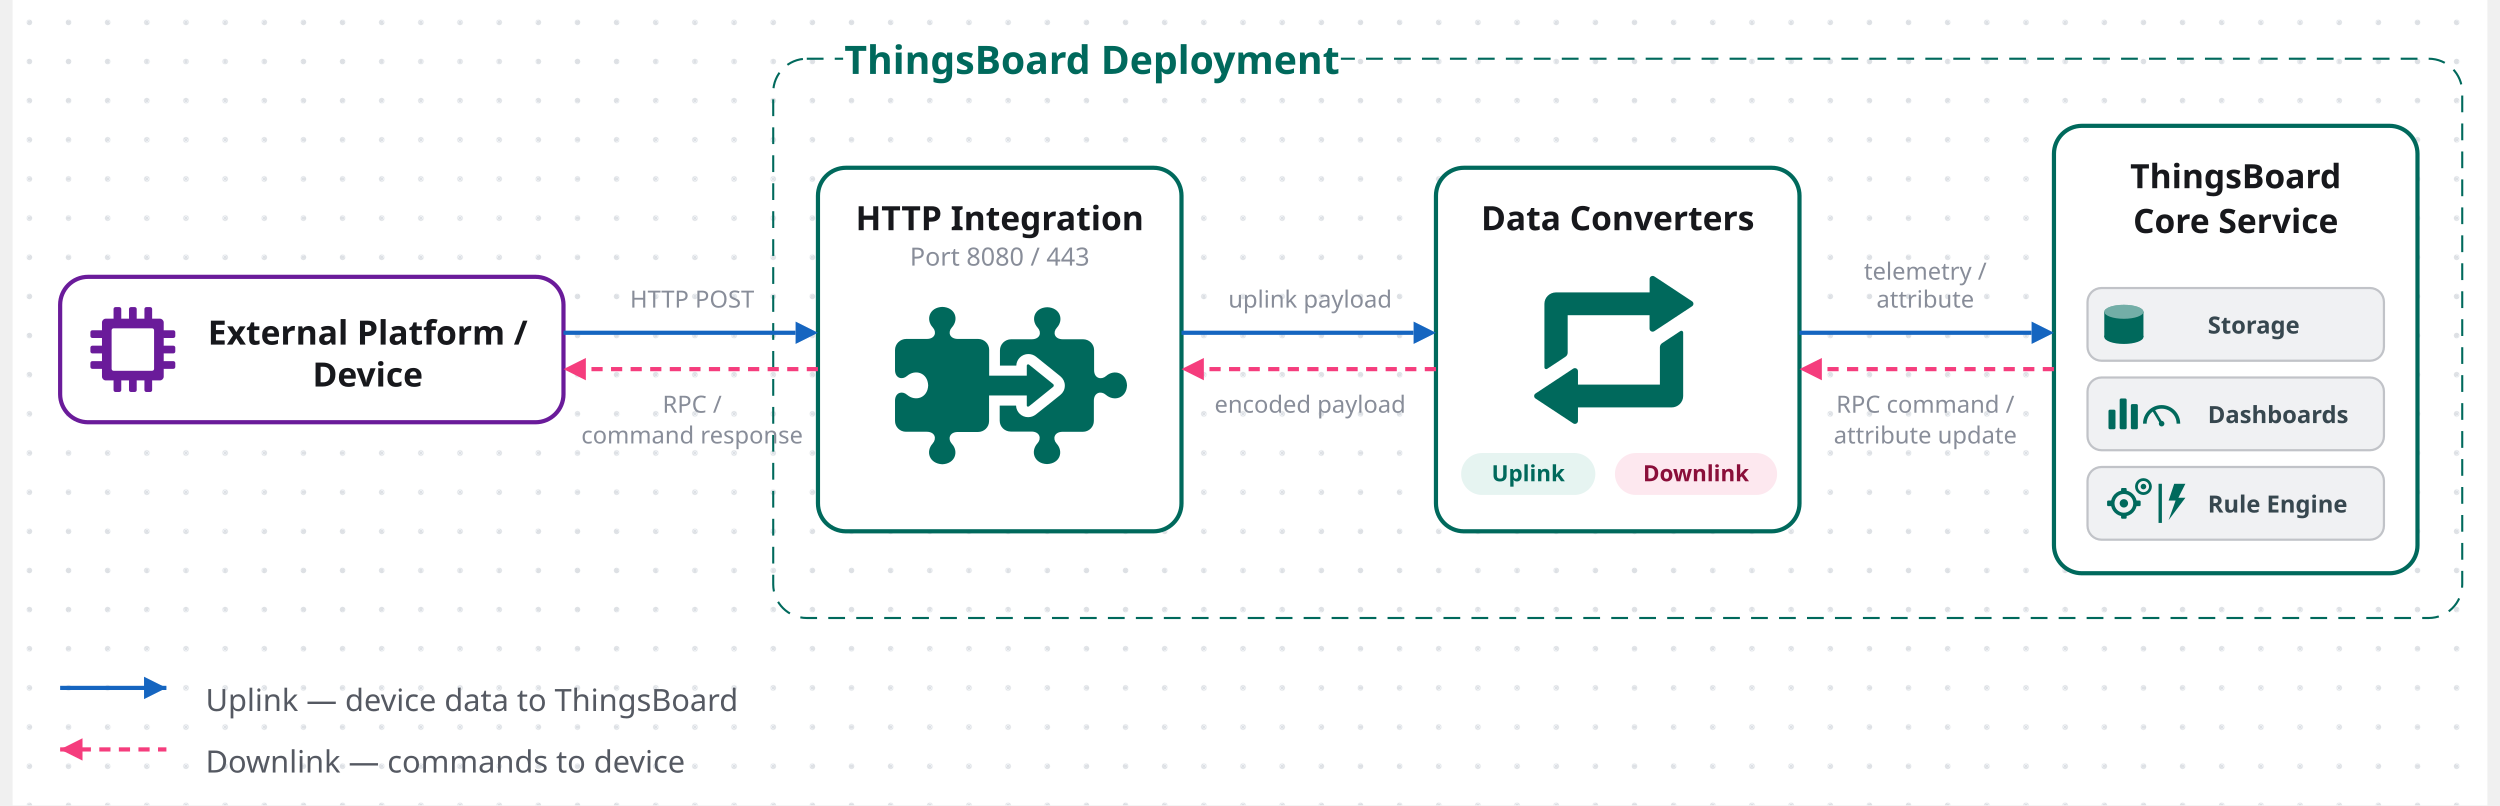
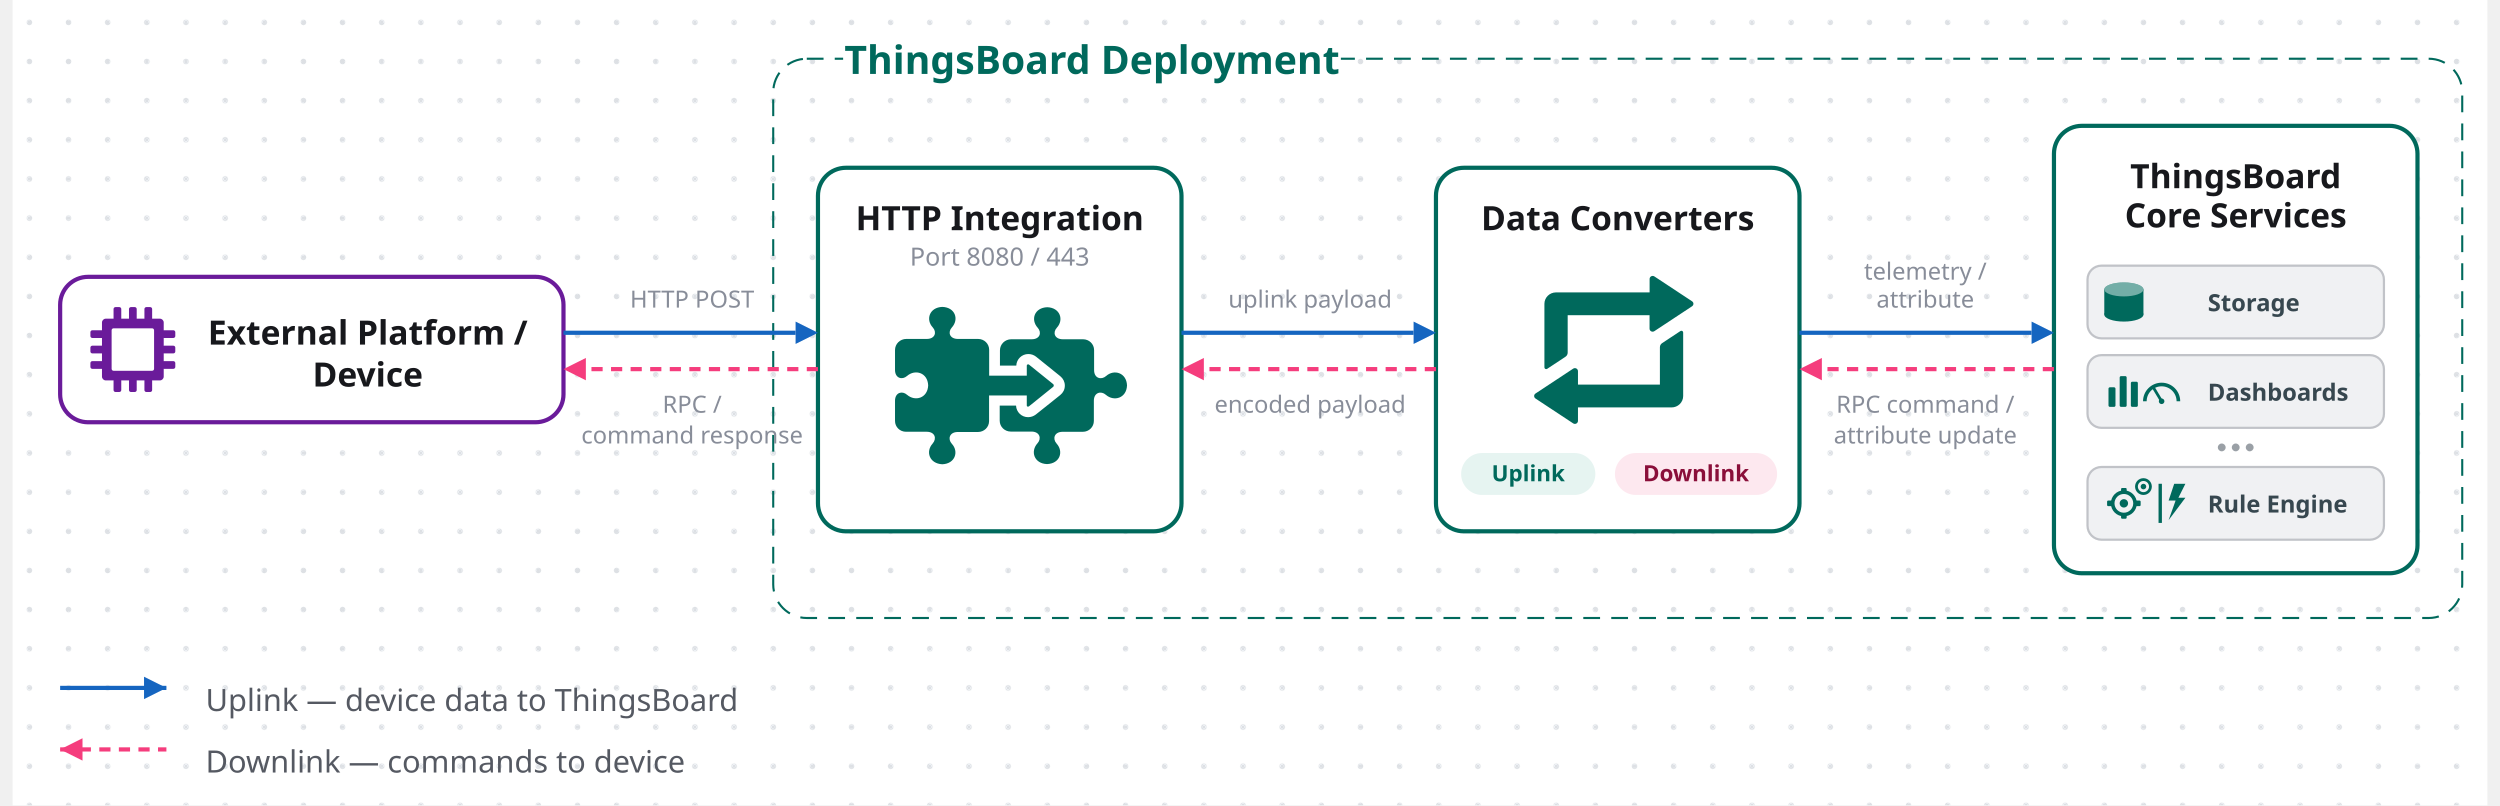
<svg xmlns="http://www.w3.org/2000/svg" width="1400" height="451" viewBox="-41 13 885 288">
  <defs>
    <pattern id="dots" x="0" y="0" width="14" height="14" patternUnits="userSpaceOnUse">
      <circle cx="7" cy="7" r="1" fill="#dde0e4" />
    </pattern>
    <clipPath id="clip0">
      <path fill="#fff" d="M-41 13h885v288H-41z" />
    </clipPath>
  </defs>
  <g clip-path="url(#clip0)">
    <path fill="#fff" d="M-41 13h885v288H-41z" />
    <rect x="-41" y="13" width="885" height="288" fill="url(#dots)" />
    <g transform="translate(0,33)">
      <rect x="-24" y="79" width="180" height="52" rx="10" fill="#fff" stroke="#6a1b9a" stroke-width="1.5" />
      <g transform="translate(-18.7,84.3) scale(0.69)" fill="#6a1b9a">
        <rect x="14" y="14" width="32" height="32" rx="2" fill="#6a1b9a" />
        <rect x="19" y="19" width="22" height="22" rx="1" fill="#fff" />
        <rect x="20" y="8" width="4" height="7" rx="1" />
        <rect x="28" y="8" width="4" height="7" rx="1" />
        <rect x="36" y="8" width="4" height="7" rx="1" />
        <rect x="20" y="45" width="4" height="7" rx="1" />
        <rect x="28" y="45" width="4" height="7" rx="1" />
        <rect x="36" y="45" width="4" height="7" rx="1" />
        <rect x="8" y="20" width="7" height="4" rx="1" />
        <rect x="8" y="28" width="7" height="4" rx="1" />
        <rect x="8" y="36" width="7" height="4" rx="1" />
        <rect x="45" y="20" width="7" height="4" rx="1" />
        <rect x="45" y="28" width="7" height="4" rx="1" />
        <rect x="45" y="36" width="7" height="4" rx="1" />
      </g>
      <text x="86" y="99" text-anchor="middle" font-family="system-ui,sans-serif" font-size="12" fill="#17181c" font-weight="600" dominant-baseline="middle">External Platform /</text>
      <text x="86" y="114" text-anchor="middle" font-family="system-ui,sans-serif" font-size="12" fill="#17181c" font-weight="600" dominant-baseline="middle">Device</text>
      <rect x="231" y="1" width="604" height="200" rx="12" fill="none" stroke="#00695c" stroke-width="0.75" stroke-dasharray="6,4" />
      <rect x="256" y="-6" width="178" height="14" fill="#fff" />
      <text x="345" y="1" text-anchor="middle" font-family="system-ui,sans-serif" font-size="14" fill="#00695c" font-weight="600" dominant-baseline="central" textLength="174" lengthAdjust="spacing">ThingsBoard Deployment</text>
      <rect x="247" y="40" width="130" height="130" rx="10" fill="#fff" stroke="#00695c" stroke-width="1.5" />
      <text x="312" y="53" text-anchor="middle" font-family="system-ui,sans-serif" font-size="12" fill="#17181c" font-weight="600" dominant-baseline="hanging">HTTP Integration</text>
      <text x="312" y="68" text-anchor="middle" font-family="system-ui,sans-serif" font-size="9" fill="#888d99" dominant-baseline="hanging">Port 8080 / 443</text>
      <g transform="matrix(-0.16987,0,0,-0.166552,357.5201,158.5578)" fill="#00695c">
        <path d="m 465.3,145.05 h -43.5 c -17.7,0 -21.8,-14.7 -12.6,-25.3 15.2,-17.2 7.1,-43 -20.2,-44.5 -27.3,1 -35.4,27.3 -20.2,44 9.1,10.1 5.1,25.3 -12.6,25.3 h -42.5 c -12.6,0 -23.3,10.1 -23.3,23.3 v 55.1 h -1 -78.4 v -21.8 c 0,-2 -2.5,-3 -4.6,-1.5 l -51.1,42 c -1.5,1.5 -1.5,4 0,5.6 l 51.1,42 c 2,1.5 4.6,0 4.6,-2 v -21.8 h 78.2 1 v 55.6 c 0,12.6 10.1,23.3 23.3,23.3 H 356 c 17.7,0 21.8,14.7 12.6,24.8 -15.2,17.2 -7.1,43 20.2,44 27.3,-1 35.4,-27.3 20.2,-44 -9.1,-10.1 -5.1,-24.8 12.6,-24.8 h 43 c 13.2,0 23.8,-10.6 23.8,-23.8 v -43.6 c -0.5,-17.2 -15.2,-21.2 -25.3,-12.1 -17.2,15.2 -43.5,7.1 -44.5,-20.2 1,-27.3 27.3,-35.4 44.5,-20.2 10.1,9.1 24.8,5.1 25.3,-12.1 v -44 c 0.1,-12.7 -10,-23.3 -23.1,-23.3 z" />
        <path d="m 244.7,145.45 h -43.5 c -17.7,0 -21.8,-15.2 -12.6,-25.3 15.2,-17.2 7.1,-43.5 -20.2,-44.5 -27.3,1 -35.4,26.8 -20.2,44 9.1,10.1 5.1,25.3 -12.6,25.3 H 93.1 c -13.2,0 -23.3,10.6 -23.3,23.3 v 43.5 c 0,17.7 -15.2,21.8 -25.3,12.6 -17.2,-15.2 -43.5,-7.1 -44.5,20.2 1,27.3 27.3,35.4 44,20.2 10.1,-9.1 25.3,-5.1 25.3,12.6 v 43 c 0,13.2 10.6,23.3 23.3,23.3 h 42.5 c 17.7,0 21.8,14.7 12.6,24.8 -15.2,16.7 -7.1,43 20.2,44 27.3,-1 35.4,-26.8 20.2,-44 -9.1,-10.1 -5.1,-24.8 12.6,-24.8 h 43 c 13.2,0 23.8,-10.6 23.8,-23.8 v -32.7 h -34.4 c -0.5,13.7 -11.7,24.8 -25.3,24.8 -6.1,0 -11.6,-2 -16.2,-5.6 l -51.1,-42 c -6.1,-5.1 -9.6,-12.1 -9.6,-20.2 0,-8.1 3.5,-15.2 9.6,-20.2 l 51.6,-42 c 4.6,-3.5 10.1,-5.6 16.2,-5.6 13.7,0 24.8,11.1 25.3,24.8 H 268 v -32.4 c 0,-13.2 -10.6,-23.3 -23.3,-23.3 z" />
      </g>
      <rect x="468" y="40" width="130" height="130" rx="10" fill="#fff" stroke="#00695c" stroke-width="1.5" />
      <text x="533" y="53" text-anchor="middle" font-family="system-ui,sans-serif" font-size="12" fill="#17181c" font-weight="600" dominant-baseline="hanging">Data Converters</text>
      <g transform="matrix(0.217828,0,0,0.213574,478.2844,73.1842)" fill="#00695c">
        <path d="m 373.23,68.177 -61.8,-41.6 c -3.4,-2.3 -7.9,0.1 -7.9,4.2 v 22.5 h -153.6 c -10.6,0 -19.1,8.6 -19.1,19.1 v 106.5 c 0,2.3 2.6,3.7 4.5,2.4 l 30,-20.2 c 2.3,-1.5 3.7,-4.1 3.7,-6.9 v -62.7 h 134.4 v 22.5 c 0,4.1 4.5,6.5 7.9,4.2 l 61.8,-41.6 c 3.1,-2 3.1,-6.4 0.1,-8.4 z" />
        <path d="m 354.13,117.98 -30,20.2 c -2.3,1.5 -3.7,4.1 -3.7,6.9 v 62.6 h -134.5 v -22.5 c 0,-4.1 -4.5,-6.5 -7.9,-4.2 l -61.8,41.6 c -3,2 -3,6.4 0,8.4 l 61.8,41.6 c 3.4,2.3 7.9,-0.1 7.9,-4.2 v -22.5 h 153.5 c 10.6,0.1 19.2,-8.5 19.2,-19.1 v -106.4 c 0,-2.3 -2.6,-3.7 -4.5,-2.4 z" />
      </g>
      <rect x="477" y="142" width="48" height="15" rx="7.5" fill="#e6f4f1" />
      <text x="501" y="149" text-anchor="middle" font-family="system-ui,sans-serif" font-size="8" fill="#00695c" font-weight="700" dominant-baseline="central">Uplink</text>
      <rect x="532" y="142" width="58" height="15" rx="7.5" fill="#fde8ef" />
      <text x="561" y="149" text-anchor="middle" font-family="system-ui,sans-serif" font-size="8" fill="#8a0f3a" font-weight="700" dominant-baseline="central">Downlink</text>
-       <rect x="689" y="25" width="130" height="160" rx="10" fill="#fff" stroke="#00695c" stroke-width="1.5" />
-       <text x="754" y="38" text-anchor="middle" font-family="system-ui,sans-serif" font-size="12" fill="#17181c" font-weight="600" dominant-baseline="hanging">ThingsBoard</text>
-       <text x="754" y="54" text-anchor="middle" font-family="system-ui,sans-serif" font-size="12" fill="#17181c" font-weight="600" dominant-baseline="hanging">Core Service</text>
-       <g transform="translate(0,25)">
-         <rect x="701" y="58" width="106" height="26" rx="5" fill="#f0f1f3" stroke="#c1c3c8" stroke-width=".8" />
-         <g fill="#00695c" transform="translate(45,1.5)">
-           <ellipse cx="669" cy="65" rx="7" ry="2.5" fill="#00695c" />
-           <rect x="662" y="65" width="14" height="9" fill="#00695c" />
-           <ellipse cx="669" cy="74" rx="7" ry="2.5" fill="#00695c" />
-           <ellipse cx="669" cy="65" rx="7" ry="2.5" fill="#e6f4f1" opacity=".5" />
+       <g transform="translate(-117,20)">
+         <rect x="806" y="5" width="130" height="160" rx="10" fill="#fff" stroke="#00695c" stroke-width="1.5" />
+         <text x="871" y="18" text-anchor="middle" font-family="system-ui,sans-serif" font-size="12" fill="#17181c" font-weight="600" dominant-baseline="hanging">ThingsBoard</text>
+         <text x="871" y="32" text-anchor="middle" font-family="system-ui,sans-serif" font-size="12" fill="#17181c" font-weight="600" dominant-baseline="hanging">Core Services</text>
+         <g transform="translate(117,5)">
+           <rect x="701" y="50" width="106" height="26" rx="5" fill="#f0f1f3" stroke="#c1c3c8" stroke-width=".8" />
+           <g fill="#00695c" transform="translate(45,-6.5)">
+             <ellipse cx="669" cy="65" rx="7" ry="2.5" fill="#00695c" />
+             <rect x="662" y="65" width="14" height="9" fill="#00695c" />
+             <ellipse cx="669" cy="74" rx="7" ry="2.5" fill="#00695c" />
+             <ellipse cx="669" cy="65" rx="7" ry="2.5" fill="#e6f4f1" opacity=".5" />
+           </g>
+           <text x="744" y="63" text-anchor="start" font-family="system-ui,sans-serif" font-size="8.5" fill="#37474f" font-weight="600" dominant-baseline="central">Storage</text>
+           <rect x="701" y="82" width="106" height="26" rx="5" fill="#f0f1f3" stroke="#c1c3c8" stroke-width=".8" />
+           <g fill="#00695c" transform="translate(47.5,-5.5)">
+             <rect x="661" y="99" width="2.5" height="7" rx=".5" />
+             <rect x="665" y="95" width="2.5" height="11" rx=".5" />
+             <rect x="669" y="97" width="2.5" height="9" rx=".5" />
+             <path d="M674,104 a6,6 0 0,1 12,0" fill="none" stroke="#00695c" stroke-width="1.3" />
+             <line x1="680" y1="104" x2="677" y2="99" stroke="#00695c" stroke-width="1" stroke-linecap="round" />
+             <circle cx="680" cy="104" r="1" fill="#00695c" />
+           </g>
+           <text x="744" y="95" text-anchor="start" font-family="system-ui,sans-serif" font-size="8.5" fill="#37474f" font-weight="600" dominant-baseline="central">Dashboards</text>
+           <circle cx="749" cy="115" r="1.4" fill="#9aa0a6" />
+           <circle cx="754" cy="115" r="1.4" fill="#9aa0a6" />
+           <circle cx="759" cy="115" r="1.4" fill="#9aa0a6" />
+           <rect x="701" y="122" width="106" height="26" rx="5" fill="#f0f1f3" stroke="#c1c3c8" stroke-width=".8" />
+           <g fill="#00695c" transform="translate(49,0)">
+             <circle cx="665" cy="135" r="4" fill="none" stroke="#00695c" stroke-width="1.3" />
+             <circle cx="665" cy="135" r="1.5" fill="#00695c" />
+             <rect x="664" y="129.5" width="2" height="2" rx=".4" />
+             <rect x="664" y="138.5" width="2" height="2" rx=".4" />
+             <rect x="659" y="134" width="2" height="2" rx=".4" />
+             <rect x="669" y="134" width="2" height="2" rx=".4" />
+             <circle cx="672" cy="129" r="2.5" fill="none" stroke="#00695c" stroke-width="1" />
+             <circle cx="672" cy="129" r="1" fill="#00695c" />
+             <line x1="678" y1="128" x2="678" y2="142" stroke="#00695c" stroke-width="1.2" />
+             <polygon points="683,128 681,134 683.5,134 681,141 687,133 684.5,133 687,128" fill="#00695c" />
+           </g>
+           <text x="744" y="135" text-anchor="start" font-family="system-ui,sans-serif" font-size="8.5" fill="#37474f" font-weight="600" dominant-baseline="central">Rule Engine</text>
        </g>
-         <text x="744" y="71" text-anchor="start" font-family="system-ui,sans-serif" font-size="8.5" fill="#37474f" font-weight="600" dominant-baseline="central">Storage</text>
-         <rect x="701" y="90" width="106" height="26" rx="5" fill="#f0f1f3" stroke="#c1c3c8" stroke-width=".8" />
-         <g fill="#00695c" transform="translate(47.5,2.5)">
-           <rect x="661" y="99" width="2.5" height="7" rx=".5" />
-           <rect x="665" y="95" width="2.5" height="11" rx=".5" />
-           <rect x="669" y="97" width="2.5" height="9" rx=".5" />
-           <path d="M674,104 a6,6 0 0,1 12,0" fill="none" stroke="#00695c" stroke-width="1.3" />
-           <line x1="680" y1="104" x2="677" y2="99" stroke="#00695c" stroke-width="1" stroke-linecap="round" />
-           <circle cx="680" cy="104" r="1" fill="#00695c" />
-         </g>
-         <text x="744" y="103" text-anchor="start" font-family="system-ui,sans-serif" font-size="8.5" fill="#37474f" font-weight="600" dominant-baseline="central">Dashboards</text>
-         <rect x="701" y="122" width="106" height="26" rx="5" fill="#f0f1f3" stroke="#c1c3c8" stroke-width=".8" />
-         <g fill="#00695c" transform="translate(49,0)">
-           <circle cx="665" cy="135" r="4" fill="none" stroke="#00695c" stroke-width="1.3" />
-           <circle cx="665" cy="135" r="1.5" fill="#00695c" />
-           <rect x="664" y="129.5" width="2" height="2" rx=".4" />
-           <rect x="664" y="138.5" width="2" height="2" rx=".4" />
-           <rect x="659" y="134" width="2" height="2" rx=".4" />
-           <rect x="669" y="134" width="2" height="2" rx=".4" />
-           <circle cx="672" cy="129" r="2.5" fill="none" stroke="#00695c" stroke-width="1" />
-           <circle cx="672" cy="129" r="1" fill="#00695c" />
-           <line x1="678" y1="128" x2="678" y2="142" stroke="#00695c" stroke-width="1.2" />
-           <polygon points="683,128 681,134 683.5,134 681,141 687,133 684.5,133 687,128" fill="#00695c" />
-         </g>
-         <text x="744" y="135" text-anchor="start" font-family="system-ui,sans-serif" font-size="8.5" fill="#37474f" font-weight="600" dominant-baseline="central">Rule Engine</text>
      </g>
      <line x1="156" y1="99" x2="239" y2="99" stroke="#1565c0" stroke-width="1.5" />
      <polygon points="239,95 247,99 239,103" fill="#1565c0" />
      <line x1="247" y1="112" x2="164" y2="112" stroke="#f53d7d" stroke-width="1.5" stroke-dasharray="4,3" />
      <polygon points="164,108 156,112 164,116" fill="#f53d7d" />
      <text x="202" y="90" text-anchor="middle" font-family="system-ui,sans-serif" font-size="8.5" fill="#888d99" dominant-baseline="auto">HTTP POST</text>
      <text x="202" y="121" text-anchor="middle" font-family="system-ui,sans-serif" font-size="8.5" fill="#888d99" dominant-baseline="hanging">RPC /</text>
      <text x="202" y="132" text-anchor="middle" font-family="system-ui,sans-serif" font-size="8.5" fill="#888d99" dominant-baseline="hanging">command response</text>
      <line x1="377" y1="99" x2="460" y2="99" stroke="#1565c0" stroke-width="1.5" />
      <polygon points="460,95 468,99 460,103" fill="#1565c0" />
      <line x1="468" y1="112" x2="385" y2="112" stroke="#f53d7d" stroke-width="1.5" stroke-dasharray="4,3" />
      <polygon points="385,108 377,112 385,116" fill="#f53d7d" />
      <text x="423" y="90" text-anchor="middle" font-family="system-ui,sans-serif" font-size="8.5" fill="#888d99" dominant-baseline="auto">uplink payload</text>
      <text x="423" y="121" text-anchor="middle" font-family="system-ui,sans-serif" font-size="8.5" fill="#888d99" dominant-baseline="hanging">encoded payload</text>
      <line x1="598" y1="99" x2="681" y2="99" stroke="#1565c0" stroke-width="1.5" />
      <polygon points="681,95 689,99 681,103" fill="#1565c0" />
      <line x1="689" y1="112" x2="606" y2="112" stroke="#f53d7d" stroke-width="1.5" stroke-dasharray="4,3" />
      <polygon points="606,108 598,112 606,116" fill="#f53d7d" />
      <text x="643" y="80" text-anchor="middle" font-family="system-ui,sans-serif" font-size="8.5" fill="#888d99" dominant-baseline="auto">telemetry /</text>
      <text x="643" y="90" text-anchor="middle" font-family="system-ui,sans-serif" font-size="8.5" fill="#888d99" dominant-baseline="auto">attribute</text>
      <text x="643" y="121" text-anchor="middle" font-family="system-ui,sans-serif" font-size="8.5" fill="#888d99" dominant-baseline="hanging">RPC command /</text>
      <text x="643" y="132" text-anchor="middle" font-family="system-ui,sans-serif" font-size="8.5" fill="#888d99" dominant-baseline="hanging">attribute update</text>
      <line x1="-24" y1="226" x2="14" y2="226" stroke="#1565c0" stroke-width="1.5" />
      <polygon points="6,222 14,226 6,230" fill="#1565c0" />
      <text x="28" y="230" font-family="system-ui,sans-serif" font-size="11" fill="#555962" dominant-baseline="central">Uplink — device data to ThingsBoard</text>
      <line x1="-24" y1="248" x2="14" y2="248" stroke="#f53d7d" stroke-width="1.5" stroke-dasharray="4,3" />
      <polygon points="-16,244 -24,248 -16,252" fill="#f53d7d" />
      <text x="28" y="252" font-family="system-ui,sans-serif" font-size="11" fill="#555962" dominant-baseline="central">Downlink — commands to device</text>
    </g>
  </g>
</svg>
